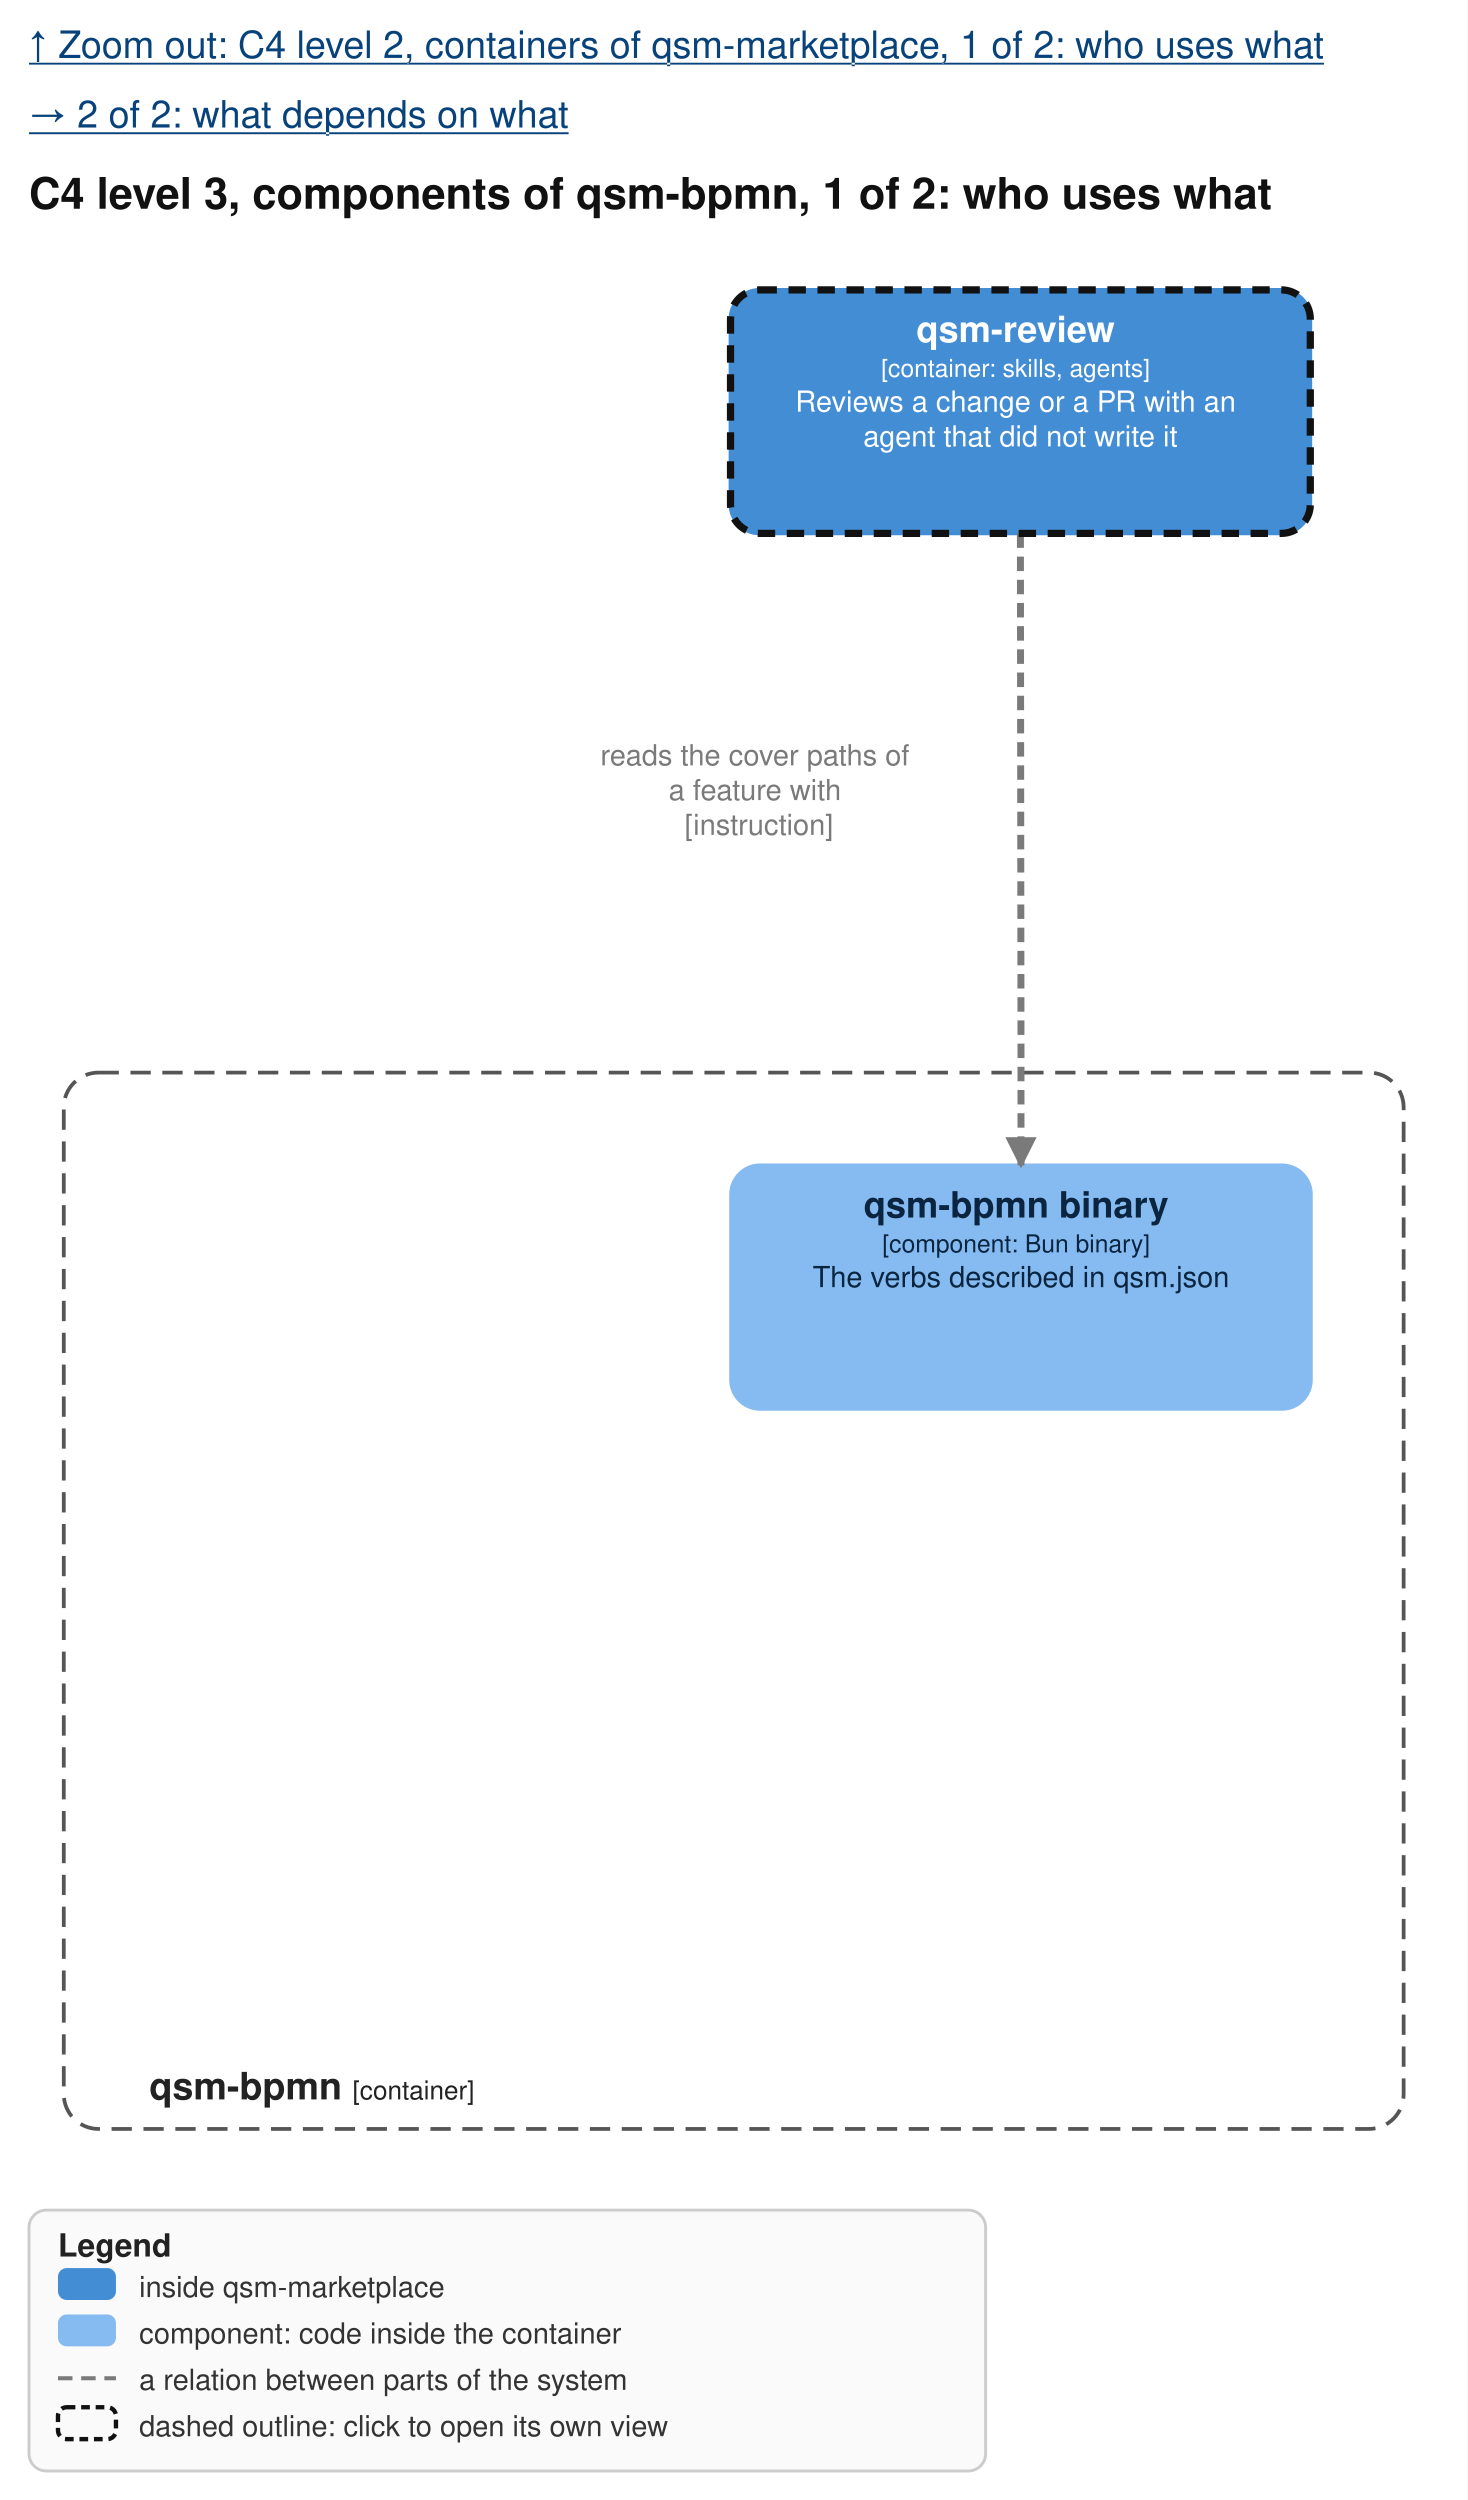
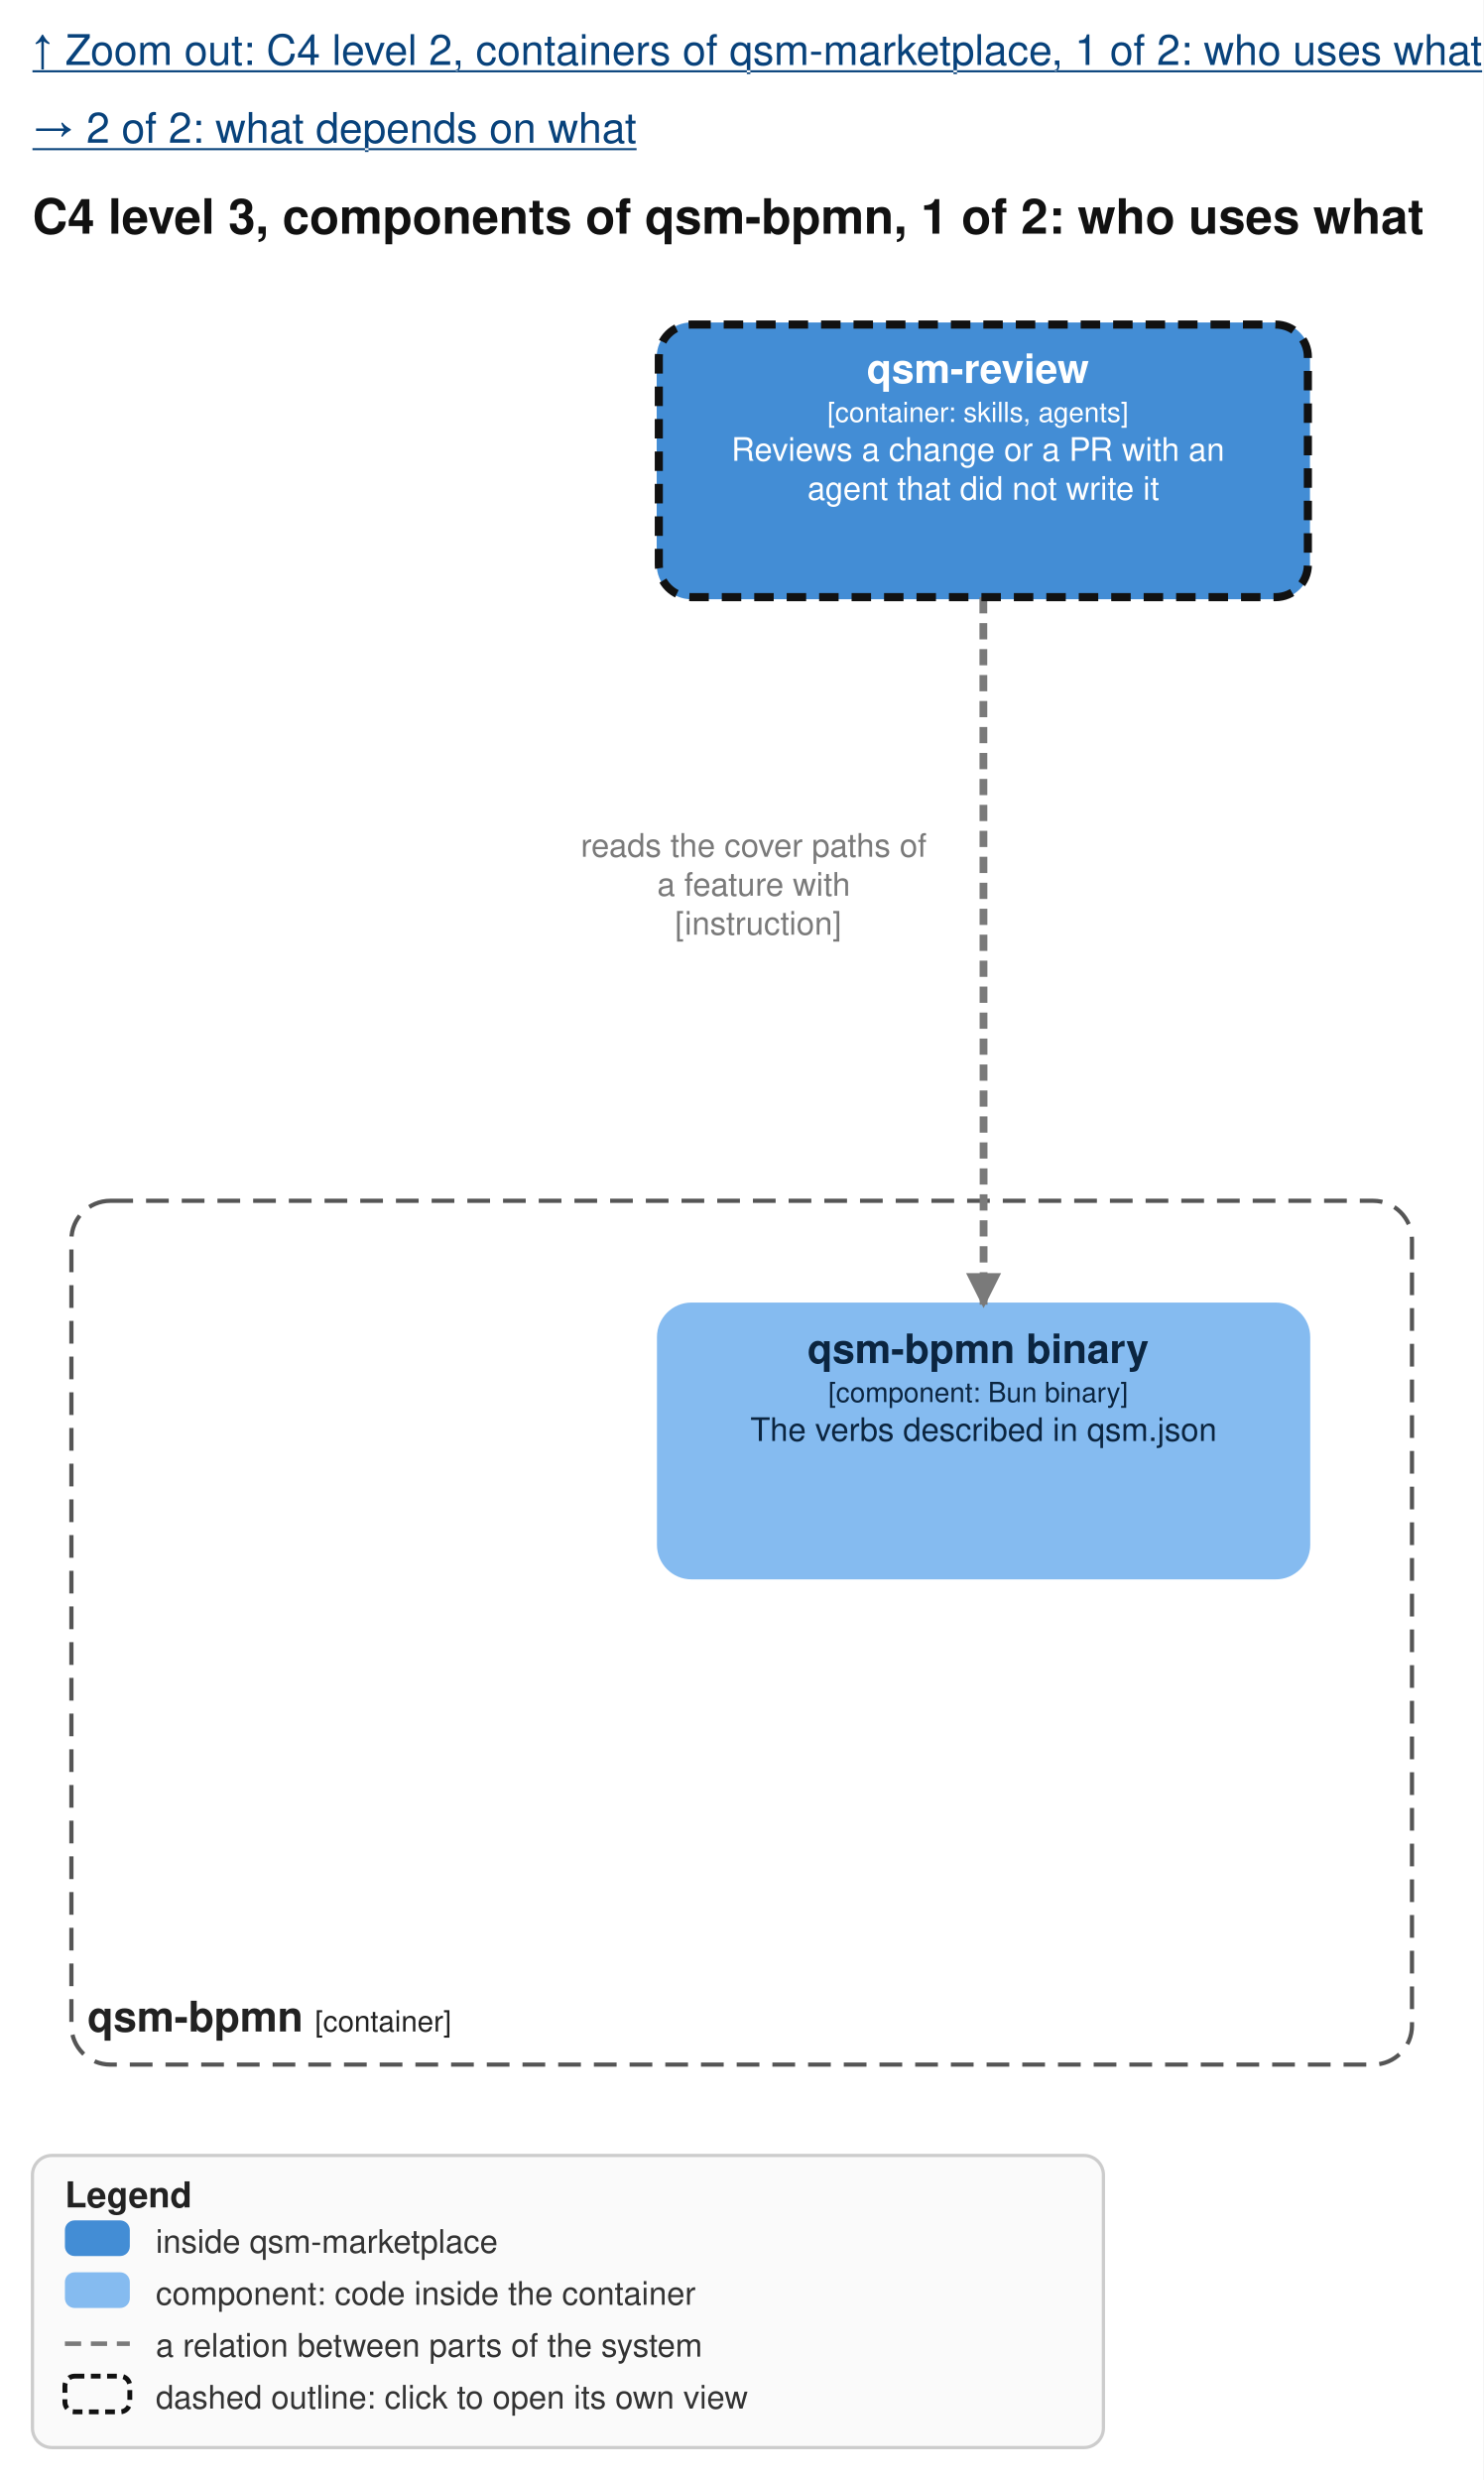
- <svg xmlns="http://www.w3.org/2000/svg" content="&lt;mxfile host=&quot;qsm-c4&quot;&gt;&lt;diagram name=&quot;components-bpmn-uses&quot; id=&quot;components-bpmn-uses&quot;&gt;&lt;mxGraphModel grid=&quot;1&quot; gridSize=&quot;10&quot; page=&quot;0&quot;&gt;&lt;root&gt;&lt;mxCell id=&quot;0&quot;/&gt;&lt;mxCell id=&quot;1&quot; parent=&quot;0&quot;/&gt;&lt;object id=&quot;c2&quot; label=&quot;&amp;lt;b&amp;gt;%c4Name%&amp;lt;/b&amp;gt;&amp;lt;div&amp;gt;[%c4Application%]&amp;lt;/div&amp;gt;&quot; placeholders=&quot;1&quot; c4Type=&quot;ContainerScopeBoundary&quot; c4Name=&quot;qsm-bpmn&quot; c4Application=&quot;Container&quot; c4Id=&quot;mp.bpmn&quot;&gt;&lt;mxCell style=&quot;rounded=1;fontSize=11;whiteSpace=wrap;html=1;dashed=1;arcSize=4;fillColor=none;strokeColor=#555555;fontColor=#222222;align=left;verticalAlign=bottom;spacing=10;dashPattern=8 4;metaEdit=1;connectable=0;&quot; vertex=&quot;1&quot; parent=&quot;1&quot;&gt;&lt;mxGeometry x=&quot;12&quot; y=&quot;282&quot; width=&quot;462.2&quot; height=&quot;364.4&quot; as=&quot;geometry&quot;/&gt;&lt;/mxCell&gt;&lt;/object&gt;&lt;object id=&quot;c3&quot; label=&quot;&amp;lt;b&amp;gt;%c4Name%&amp;lt;/b&amp;gt;&amp;lt;div&amp;gt;[%c4Type%%c4TechnologySep%%c4Technology%]&amp;lt;/div&amp;gt;&amp;lt;div style=&amp;quot;font-size:11px&amp;quot;&amp;gt;%c4Description%&amp;lt;/div&amp;gt;&quot; placeholders=&quot;1&quot; c4Type=&quot;Component&quot; c4Name=&quot;qsm-bpmn binary&quot; c4Technology=&quot;Bun binary&quot; c4TechnologySep=&quot;: &quot; c4Description=&quot;The verbs described in qsm.json&quot; c4Id=&quot;mp.bpmn.tool&quot; c4Tags=&quot;&quot; c4Path=&quot;plugins/qsm-bpmn/scripts/cli.ts&quot;&gt;&lt;mxCell style=&quot;rounded=1;whiteSpace=wrap;html=1;arcSize=10;fillColor=#85bbf0;strokeColor=#85bbf0;fontColor=#0b2540;metaEdit=1;resizable=1;&quot; vertex=&quot;1&quot; parent=&quot;1&quot;&gt;&lt;mxGeometry x=&quot;242.2&quot; y=&quot;314&quot; width=&quot;200&quot; height=&quot;84&quot; as=&quot;geometry&quot;/&gt;&lt;/mxCell&gt;&lt;/object&gt;&lt;object id=&quot;c4&quot; label=&quot;&amp;lt;b&amp;gt;%c4Name%&amp;lt;/b&amp;gt;&amp;lt;div&amp;gt;[%c4Type%%c4TechnologySep%%c4Technology%]&amp;lt;/div&amp;gt;&amp;lt;div style=&amp;quot;font-size:11px&amp;quot;&amp;gt;%c4Description%&amp;lt;/div&amp;gt;&quot; placeholders=&quot;1&quot; c4Type=&quot;Container&quot; c4Name=&quot;qsm-review&quot; c4Technology=&quot;skills, agents&quot; c4TechnologySep=&quot;: &quot; c4Description=&quot;Reviews a change or a PR with an agent that did not write it&quot; c4Id=&quot;mp.review&quot; c4Tags=&quot;&quot; c4Path=&quot;plugins/qsm-review&quot; c4Group=&quot;Features&quot;&gt;&lt;mxCell style=&quot;rounded=1;whiteSpace=wrap;html=1;arcSize=10;fillColor=#438dd5;strokeColor=#438dd5;fontColor=#ffffff;metaEdit=1;resizable=1;&quot; vertex=&quot;1&quot; parent=&quot;1&quot;&gt;&lt;mxGeometry x=&quot;242&quot; y=&quot;12&quot; width=&quot;200&quot; height=&quot;84&quot; as=&quot;geometry&quot;/&gt;&lt;/mxCell&gt;&lt;/object&gt;&lt;object id=&quot;c5&quot; label=&quot;%c4Description%&quot; placeholders=&quot;1&quot; c4Type=&quot;Relationship&quot; c4Description=&quot;reads the cover paths of a feature with [instruction]&quot;&gt;&lt;mxCell style=&quot;edgeStyle=orthogonalEdgeStyle;rounded=1;endArrow=blockThin;endFill=1;html=1;fontSize=10;strokeColor=#7a7a7a;fontColor=#7a7a7a;strokeWidth=2.4;dashed=1;metaEdit=1;&quot; edge=&quot;1&quot; parent=&quot;1&quot; source=&quot;c4&quot; target=&quot;c3&quot;&gt;&lt;mxGeometry relative=&quot;1&quot; as=&quot;geometry&quot;&gt;&lt;Array as=&quot;points&quot;&gt;&lt;mxPoint x=&quot;342.2&quot; y=&quot;274&quot;/&gt;&lt;/Array&gt;&lt;/mxGeometry&gt;&lt;/mxCell&gt;&lt;/object&gt;&lt;/root&gt;&lt;/mxGraphModel&gt;&lt;/diagram&gt;&lt;/mxfile&gt;" width="506.2" height="862.4" viewBox="-10 -88 506.2 862.4" font-family="Helvetica, Arial, sans-serif">
+ <svg xmlns="http://www.w3.org/2000/svg" content="&lt;mxfile host=&quot;qsm-c4&quot;&gt;&lt;diagram name=&quot;components-bpmn-uses&quot; id=&quot;components-bpmn-uses&quot;&gt;&lt;mxGraphModel grid=&quot;1&quot; gridSize=&quot;10&quot; page=&quot;0&quot;&gt;&lt;root&gt;&lt;mxCell id=&quot;0&quot;/&gt;&lt;mxCell id=&quot;1&quot; parent=&quot;0&quot;/&gt;&lt;object id=&quot;c2&quot; label=&quot;&amp;lt;b&amp;gt;%c4Name%&amp;lt;/b&amp;gt;&amp;lt;div&amp;gt;[%c4Application%]&amp;lt;/div&amp;gt;&quot; placeholders=&quot;1&quot; c4Type=&quot;ContainerScopeBoundary&quot; c4Name=&quot;qsm-bpmn&quot; c4Application=&quot;Container&quot; c4Id=&quot;mp.bpmn&quot;&gt;&lt;mxCell style=&quot;rounded=1;fontSize=11;whiteSpace=wrap;html=1;dashed=1;arcSize=4;fillColor=none;strokeColor=#555555;fontColor=#222222;align=left;verticalAlign=bottom;spacing=10;dashPattern=8 4;metaEdit=1;connectable=0;&quot; vertex=&quot;1&quot; parent=&quot;1&quot;&gt;&lt;mxGeometry x=&quot;12&quot; y=&quot;282&quot; width=&quot;413.078&quot; height=&quot;266.156&quot; as=&quot;geometry&quot;/&gt;&lt;/mxCell&gt;&lt;/object&gt;&lt;object id=&quot;c3&quot; label=&quot;&amp;lt;b&amp;gt;%c4Name%&amp;lt;/b&amp;gt;&amp;lt;div&amp;gt;[%c4Type%%c4TechnologySep%%c4Technology%]&amp;lt;/div&amp;gt;&amp;lt;div style=&amp;quot;font-size:11px&amp;quot;&amp;gt;%c4Description%&amp;lt;/div&amp;gt;&quot; placeholders=&quot;1&quot; c4Type=&quot;Component&quot; c4Name=&quot;qsm-bpmn binary&quot; c4Technology=&quot;Bun binary&quot; c4TechnologySep=&quot;: &quot; c4Description=&quot;The verbs described in qsm.json&quot; c4Id=&quot;mp.bpmn.tool&quot; c4Tags=&quot;&quot; c4Path=&quot;plugins/qsm-bpmn/scripts/cli.ts&quot;&gt;&lt;mxCell style=&quot;rounded=1;whiteSpace=wrap;html=1;arcSize=10;fillColor=#85bbf0;strokeColor=#85bbf0;fontColor=#0b2540;metaEdit=1;resizable=1;&quot; vertex=&quot;1&quot; parent=&quot;1&quot;&gt;&lt;mxGeometry x=&quot;193.078&quot; y=&quot;314&quot; width=&quot;200&quot; height=&quot;84&quot; as=&quot;geometry&quot;/&gt;&lt;/mxCell&gt;&lt;/object&gt;&lt;object id=&quot;c4&quot; label=&quot;&amp;lt;b&amp;gt;%c4Name%&amp;lt;/b&amp;gt;&amp;lt;div&amp;gt;[%c4Type%%c4TechnologySep%%c4Technology%]&amp;lt;/div&amp;gt;&amp;lt;div style=&amp;quot;font-size:11px&amp;quot;&amp;gt;%c4Description%&amp;lt;/div&amp;gt;&quot; placeholders=&quot;1&quot; c4Type=&quot;Container&quot; c4Name=&quot;qsm-review&quot; c4Technology=&quot;skills, agents&quot; c4TechnologySep=&quot;: &quot; c4Description=&quot;Reviews a change or a PR with an agent that did not write it&quot; c4Id=&quot;mp.review&quot; c4Tags=&quot;&quot; c4Path=&quot;plugins/qsm-review&quot; c4Group=&quot;Features&quot;&gt;&lt;mxCell style=&quot;rounded=1;whiteSpace=wrap;html=1;arcSize=10;fillColor=#438dd5;strokeColor=#438dd5;fontColor=#ffffff;metaEdit=1;resizable=1;&quot; vertex=&quot;1&quot; parent=&quot;1&quot;&gt;&lt;mxGeometry x=&quot;193&quot; y=&quot;12&quot; width=&quot;200&quot; height=&quot;84&quot; as=&quot;geometry&quot;/&gt;&lt;/mxCell&gt;&lt;/object&gt;&lt;object id=&quot;c5&quot; label=&quot;%c4Description%&quot; placeholders=&quot;1&quot; c4Type=&quot;Relationship&quot; c4Description=&quot;reads the cover paths of a feature with [instruction]&quot;&gt;&lt;mxCell style=&quot;edgeStyle=orthogonalEdgeStyle;rounded=1;endArrow=blockThin;endFill=1;html=1;fontSize=10;strokeColor=#7a7a7a;fontColor=#7a7a7a;strokeWidth=2.4;dashed=1;metaEdit=1;&quot; edge=&quot;1&quot; parent=&quot;1&quot; source=&quot;c4&quot; target=&quot;c3&quot;&gt;&lt;mxGeometry relative=&quot;1&quot; as=&quot;geometry&quot;&gt;&lt;Array as=&quot;points&quot;&gt;&lt;mxPoint x=&quot;293.078&quot; y=&quot;274&quot;/&gt;&lt;/Array&gt;&lt;/mxGeometry&gt;&lt;/mxCell&gt;&lt;/object&gt;&lt;/root&gt;&lt;/mxGraphModel&gt;&lt;/diagram&gt;&lt;/mxfile&gt;" width="457.078" height="764.156" viewBox="-10 -88 457.078 764.156" font-family="Helvetica, Arial, sans-serif">
  <defs>
    <marker id="a08427b" viewBox="0 0 10 10" refX="9" refY="5" markerWidth="4.5" markerHeight="4.5" orient="auto">
      <path d="M0,0L10,5L0,10z" fill="#08427b" />
    </marker>
    <marker id="a6b4fbb" viewBox="0 0 10 10" refX="9" refY="5" markerWidth="4.5" markerHeight="4.5" orient="auto">
      <path d="M0,0L10,5L0,10z" fill="#6b4fbb" />
    </marker>
    <marker id="ac2410c" viewBox="0 0 10 10" refX="9" refY="5" markerWidth="4.5" markerHeight="4.5" orient="auto">
      <path d="M0,0L10,5L0,10z" fill="#c2410c" />
    </marker>
    <marker id="a15803d" viewBox="0 0 10 10" refX="9" refY="5" markerWidth="4.5" markerHeight="4.5" orient="auto">
      <path d="M0,0L10,5L0,10z" fill="#15803d" />
    </marker>
    <marker id="a0f766e" viewBox="0 0 10 10" refX="9" refY="5" markerWidth="4.5" markerHeight="4.5" orient="auto">
      <path d="M0,0L10,5L0,10z" fill="#0f766e" />
    </marker>
    <marker id="ab91c1c" viewBox="0 0 10 10" refX="9" refY="5" markerWidth="4.5" markerHeight="4.5" orient="auto">
      <path d="M0,0L10,5L0,10z" fill="#b91c1c" />
    </marker>
    <marker id="a7a7a7a" viewBox="0 0 10 10" refX="9" refY="5" markerWidth="4.5" markerHeight="4.5" orient="auto">
      <path d="M0,0L10,5L0,10z" fill="#7a7a7a" />
    </marker>
  </defs>
-   <rect x="-10" y="-88" width="506.2" height="862.4" fill="#ffffff" />
+   <rect x="-10" y="-88" width="457.078" height="764.156" fill="#ffffff" />
  <text x="0" y="-16" font-size="15" font-weight="bold" fill="#111111">C4 level 3, components of qsm-bpmn, 1 of 2: who uses what</text>
-   <rect x="12" y="282" width="462.2" height="364.4" rx="12" fill="none" stroke="#555555" stroke-width="1.3" stroke-dasharray="7 4" />
-   <rect x="242.2" y="314" width="200" height="84" rx="10" fill="#85bbf0" stroke="#85bbf0" stroke-width="1.3" />
-   <text x="342.2" y="332" text-anchor="middle" fill="#0b2540">
+   <rect x="12" y="282" width="413.078" height="266.156" rx="12" fill="none" stroke="#555555" stroke-width="1.3" stroke-dasharray="7 4" />
+   <rect x="193.078" y="314" width="200" height="84" rx="10" fill="#85bbf0" stroke="#85bbf0" stroke-width="1.3" />
+   <text x="293.078" y="332" text-anchor="middle" fill="#0b2540">
    <tspan font-size="12.5" font-weight="bold">qsm-bpmn binary</tspan>
-     <tspan x="342.2" dy="12" font-size="8.5">[component: Bun binary]</tspan>
-     <tspan x="342.2" dy="12" font-size="10">The verbs described in qsm.json</tspan>
+     <tspan x="293.078" dy="12" font-size="8.5">[component: Bun binary]</tspan>
+     <tspan x="293.078" dy="12" font-size="10">The verbs described in qsm.json</tspan>
  </text>
-   <rect x="242" y="12" width="200" height="84" rx="10" fill="#438dd5" stroke="#438dd5" stroke-width="1.3" />
-   <text x="342" y="30" text-anchor="middle" fill="#ffffff">
+   <rect x="193" y="12" width="200" height="84" rx="10" fill="#438dd5" stroke="#438dd5" stroke-width="1.3" />
+   <text x="293" y="30" text-anchor="middle" fill="#ffffff">
    <tspan font-size="12.5" font-weight="bold">qsm-review</tspan>
-     <tspan x="342" dy="12" font-size="8.5">[container: skills, agents]</tspan>
-     <tspan x="342" dy="12" font-size="10">Reviews a change or a PR with an</tspan>
-     <tspan x="342" dy="12" font-size="10">agent that did not write it</tspan>
+     <tspan x="293" dy="12" font-size="8.5">[container: skills, agents]</tspan>
+     <tspan x="293" dy="12" font-size="10">Reviews a change or a PR with an</tspan>
+     <tspan x="293" dy="12" font-size="10">agent that did not write it</tspan>
  </text>
-   <polyline points="342,96 342.2,274 342.2,314" fill="none" stroke="#7a7a7a" stroke-width="2.4" stroke-dasharray="5 3" marker-end="url(#a7a7a7a)" />
-   <rect x="17" y="623.2" width="161.2" height="18.2" fill="#ffffff" />
-   <text x="97.6" y="636.2" font-size="13" font-weight="bold" fill="#222222" text-anchor="middle">qsm-bpmn <tspan font-size="9" font-weight="normal">[container]</tspan>
+   <polyline points="293,96 293.078,274 293.078,314" fill="none" stroke="#7a7a7a" stroke-width="2.4" stroke-dasharray="5 3" marker-end="url(#a7a7a7a)" />
+   <rect x="17" y="524.956" width="112.078" height="18.2" fill="#ffffff" />
+   <text x="73.039" y="537.956" font-size="13" font-weight="bold" fill="#222222" text-anchor="middle">qsm-bpmn <tspan font-size="9" font-weight="normal">[container]</tspan>
  </text>
-   <rect x="178" y="166" width="147.6" height="38" rx="2" fill="#ffffff" />
-   <text x="251.8" y="176" font-size="10" fill="#7a7a7a" text-anchor="middle">
-     <tspan x="251.8" dy="0">reads the cover paths of</tspan>
-     <tspan x="251.8" dy="12">a feature with</tspan>
-     <tspan x="251.8" dy="12">[instruction]</tspan>
+   <rect x="170" y="166" width="107.28" height="38" rx="2" fill="#ffffff" />
+   <text x="223.64" y="176" font-size="10" fill="#7a7a7a" text-anchor="middle">
+     <tspan x="223.64" dy="0">reads the cover paths of</tspan>
+     <tspan x="223.64" dy="12">a feature with</tspan>
+     <tspan x="223.64" dy="12">[instruction]</tspan>
  </text>
-   <rect x="0" y="674.4" width="330" height="90" rx="6" fill="#fafafa" stroke="#cccccc" />
-   <text x="10" y="690.4" font-size="11" font-weight="bold" fill="#222222">Legend</text>
-   <rect x="10" y="694.4" width="20" height="11" rx="3" fill="#438dd5" />
-   <text x="38" y="704.4" font-size="10" fill="#333333">inside qsm-marketplace</text>
-   <rect x="10" y="710.4" width="20" height="11" rx="3" fill="#85bbf0" />
-   <text x="38" y="720.4" font-size="10" fill="#333333">component: code inside the container</text>
-   <line x1="10" y1="732.4" x2="30" y2="732.4" stroke="#7a7a7a" stroke-width="1.4" stroke-dasharray="5 3" />
-   <text x="38" y="736.4" font-size="10" fill="#333333">a relation between parts of the system</text>
-   <rect x="10" y="742.4" width="20" height="11" rx="3" fill="none" stroke="#111111" stroke-width="1.5" stroke-dasharray="3 2" />
-   <text x="38" y="752.4" font-size="10" fill="#333333">dashed outline: click to open its own view</text>
+   <rect x="0" y="576.156" width="330" height="90" rx="6" fill="#fafafa" stroke="#cccccc" />
+   <text x="10" y="592.156" font-size="11" font-weight="bold" fill="#222222">Legend</text>
+   <rect x="10" y="596.156" width="20" height="11" rx="3" fill="#438dd5" />
+   <text x="38" y="606.156" font-size="10" fill="#333333">inside qsm-marketplace</text>
+   <rect x="10" y="612.156" width="20" height="11" rx="3" fill="#85bbf0" />
+   <text x="38" y="622.156" font-size="10" fill="#333333">component: code inside the container</text>
+   <line x1="10" y1="634.156" x2="30" y2="634.156" stroke="#7a7a7a" stroke-width="1.4" stroke-dasharray="5 3" />
+   <text x="38" y="638.156" font-size="10" fill="#333333">a relation between parts of the system</text>
+   <rect x="10" y="644.156" width="20" height="11" rx="3" fill="none" stroke="#111111" stroke-width="1.5" stroke-dasharray="3 2" />
+   <text x="38" y="654.156" font-size="10" fill="#333333">dashed outline: click to open its own view</text>
  <g class="zoom-links">
    <a href="marketplace.components-review.drawio.svg">
-       <rect x="242" y="12" width="200" height="84" rx="10" fill="#ffffff" fill-opacity="0" stroke="#111111" stroke-width="2.5" stroke-dasharray="6 4" style="cursor: pointer" />
+       <rect x="193" y="12" width="200" height="84" rx="10" fill="#ffffff" fill-opacity="0" stroke="#111111" stroke-width="2.5" stroke-dasharray="6 4" style="cursor: pointer" />
    </a>
    <a href="marketplace.containers-uses.drawio.svg">
      <text x="0" y="-68" font-size="13" fill="#08427b" text-decoration="underline">↑ Zoom out: C4 level 2, containers of qsm-marketplace, 1 of 2: who uses what</text>
    </a>
    <a href="marketplace.components-bpmn-depends.drawio.svg">
      <text x="0" y="-44" font-size="13" fill="#08427b" text-decoration="underline">→ 2 of 2: what depends on what</text>
    </a>
  </g>
</svg>
